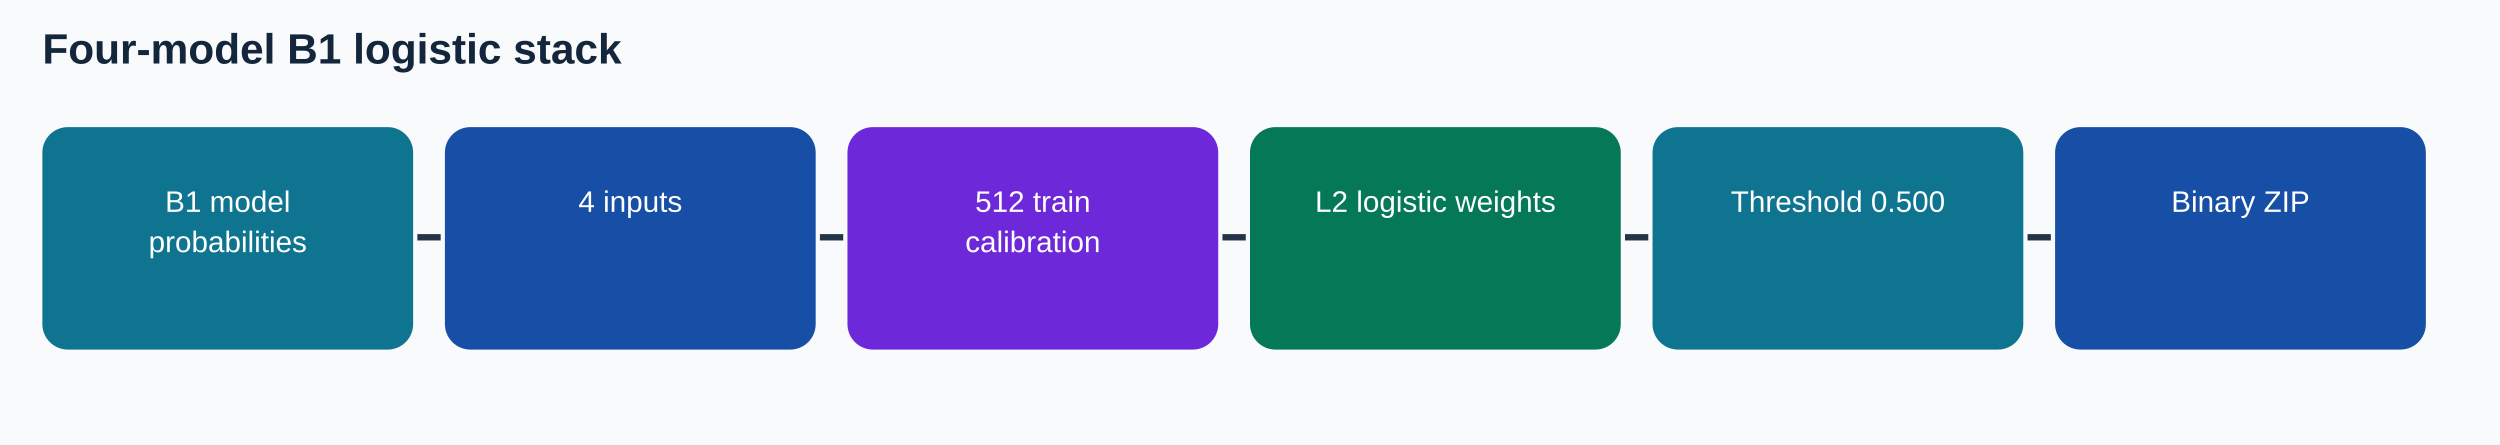
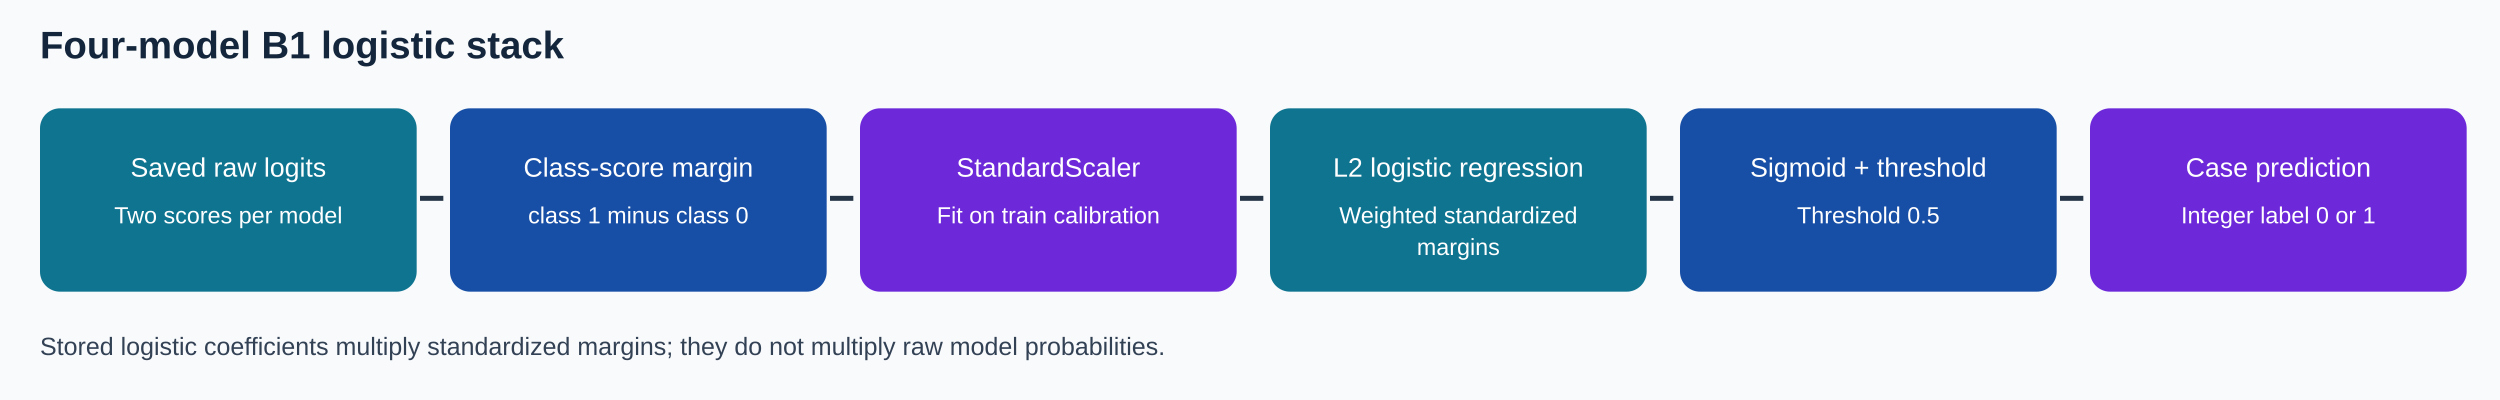
- <svg xmlns="http://www.w3.org/2000/svg" width="1180" height="210" viewBox="0 0 1180 210">
-   <rect width="100%" height="100%" fill="#f8fafc" />
-   <text x="20" y="30" font-family="Arial" font-size="20" fill="#14263b" font-weight="bold">Four-model B1 logistic stack</text>
-   <rect x="20" y="60" width="175" height="105" rx="12" fill="#0e7490" />
-   <text x="107.5" y="100" text-anchor="middle" font-family="Arial" font-size="14" fill="white">B1 model</text>
-   <text x="107.5" y="119" text-anchor="middle" font-family="Arial" font-size="14" fill="white">probabilities</text>
-   <path d="M197 112 H208" stroke="#263447" stroke-width="3" />
-   <rect x="210" y="60" width="175" height="105" rx="12" fill="#174ea6" />
-   <text x="297.5" y="100" text-anchor="middle" font-family="Arial" font-size="14" fill="white">4 inputs</text>
-   <path d="M387 112 H398" stroke="#263447" stroke-width="3" />
-   <rect x="400" y="60" width="175" height="105" rx="12" fill="#6d28d9" />
-   <text x="487.5" y="100" text-anchor="middle" font-family="Arial" font-size="14" fill="white">512 train</text>
-   <text x="487.5" y="119" text-anchor="middle" font-family="Arial" font-size="14" fill="white">calibration</text>
-   <path d="M577 112 H588" stroke="#263447" stroke-width="3" />
-   <rect x="590" y="60" width="175" height="105" rx="12" fill="#047857" />
-   <text x="677.5" y="100" text-anchor="middle" font-family="Arial" font-size="14" fill="white">L2 logistic weights</text>
-   <path d="M767 112 H778" stroke="#263447" stroke-width="3" />
-   <rect x="780" y="60" width="175" height="105" rx="12" fill="#0e7490" />
-   <text x="867.5" y="100" text-anchor="middle" font-family="Arial" font-size="14" fill="white">Threshold 0.500</text>
-   <path d="M957 112 H968" stroke="#263447" stroke-width="3" />
-   <rect x="970" y="60" width="175" height="105" rx="12" fill="#174ea6" />
-   <text x="1057.5" y="100" text-anchor="middle" font-family="Arial" font-size="14" fill="white">Binary ZIP</text>
+ <svg xmlns="http://www.w3.org/2000/svg" width="1500" height="240" viewBox="0 0 1500 240">
+   <rect width="1500" height="240" fill="#f8fafc" />
+   <text x="24" y="35" font-family="Arial" font-size="23" fill="#14263b" font-weight="bold">Four-model B1 logistic stack</text>
+   <rect x="24" y="65" width="226" height="110" rx="12" fill="#0e7490" />
+   <text x="137" y="106" text-anchor="middle" font-family="Arial" font-size="16" fill="white">Saved raw logits</text>
+   <text x="137" y="134" text-anchor="middle" font-family="Arial" font-size="14" fill="white">Two scores per model</text>
+   <path d="M252 119 H266" stroke="#263447" stroke-width="3" />
+   <rect x="270" y="65" width="226" height="110" rx="12" fill="#174ea6" />
+   <text x="383" y="106" text-anchor="middle" font-family="Arial" font-size="16" fill="white">Class-score margin</text>
+   <text x="383" y="134" text-anchor="middle" font-family="Arial" font-size="14" fill="white">class 1 minus class 0</text>
+   <path d="M498 119 H512" stroke="#263447" stroke-width="3" />
+   <rect x="516" y="65" width="226" height="110" rx="12" fill="#6d28d9" />
+   <text x="629" y="106" text-anchor="middle" font-family="Arial" font-size="16" fill="white">StandardScaler</text>
+   <text x="629" y="134" text-anchor="middle" font-family="Arial" font-size="14" fill="white">Fit on train calibration</text>
+   <path d="M744 119 H758" stroke="#263447" stroke-width="3" />
+   <rect x="762" y="65" width="226" height="110" rx="12" fill="#0e7490" />
+   <text x="875" y="106" text-anchor="middle" font-family="Arial" font-size="16" fill="white">L2 logistic regression</text>
+   <text x="875" y="134" text-anchor="middle" font-family="Arial" font-size="14" fill="white">Weighted standardized</text>
+   <text x="875" y="153" text-anchor="middle" font-family="Arial" font-size="14" fill="white">margins</text>
+   <path d="M990 119 H1004" stroke="#263447" stroke-width="3" />
+   <rect x="1008" y="65" width="226" height="110" rx="12" fill="#174ea6" />
+   <text x="1121" y="106" text-anchor="middle" font-family="Arial" font-size="16" fill="white">Sigmoid + threshold</text>
+   <text x="1121" y="134" text-anchor="middle" font-family="Arial" font-size="14" fill="white">Threshold 0.5</text>
+   <path d="M1236 119 H1250" stroke="#263447" stroke-width="3" />
+   <rect x="1254" y="65" width="226" height="110" rx="12" fill="#6d28d9" />
+   <text x="1367" y="106" text-anchor="middle" font-family="Arial" font-size="16" fill="white">Case prediction</text>
+   <text x="1367" y="134" text-anchor="middle" font-family="Arial" font-size="14" fill="white">Integer label 0 or 1</text>
+   <text x="24" y="213" font-family="Arial" font-size="15" fill="#334155">Stored logistic coefficients multiply standardized margins; they do not multiply raw model probabilities.</text>
</svg>
